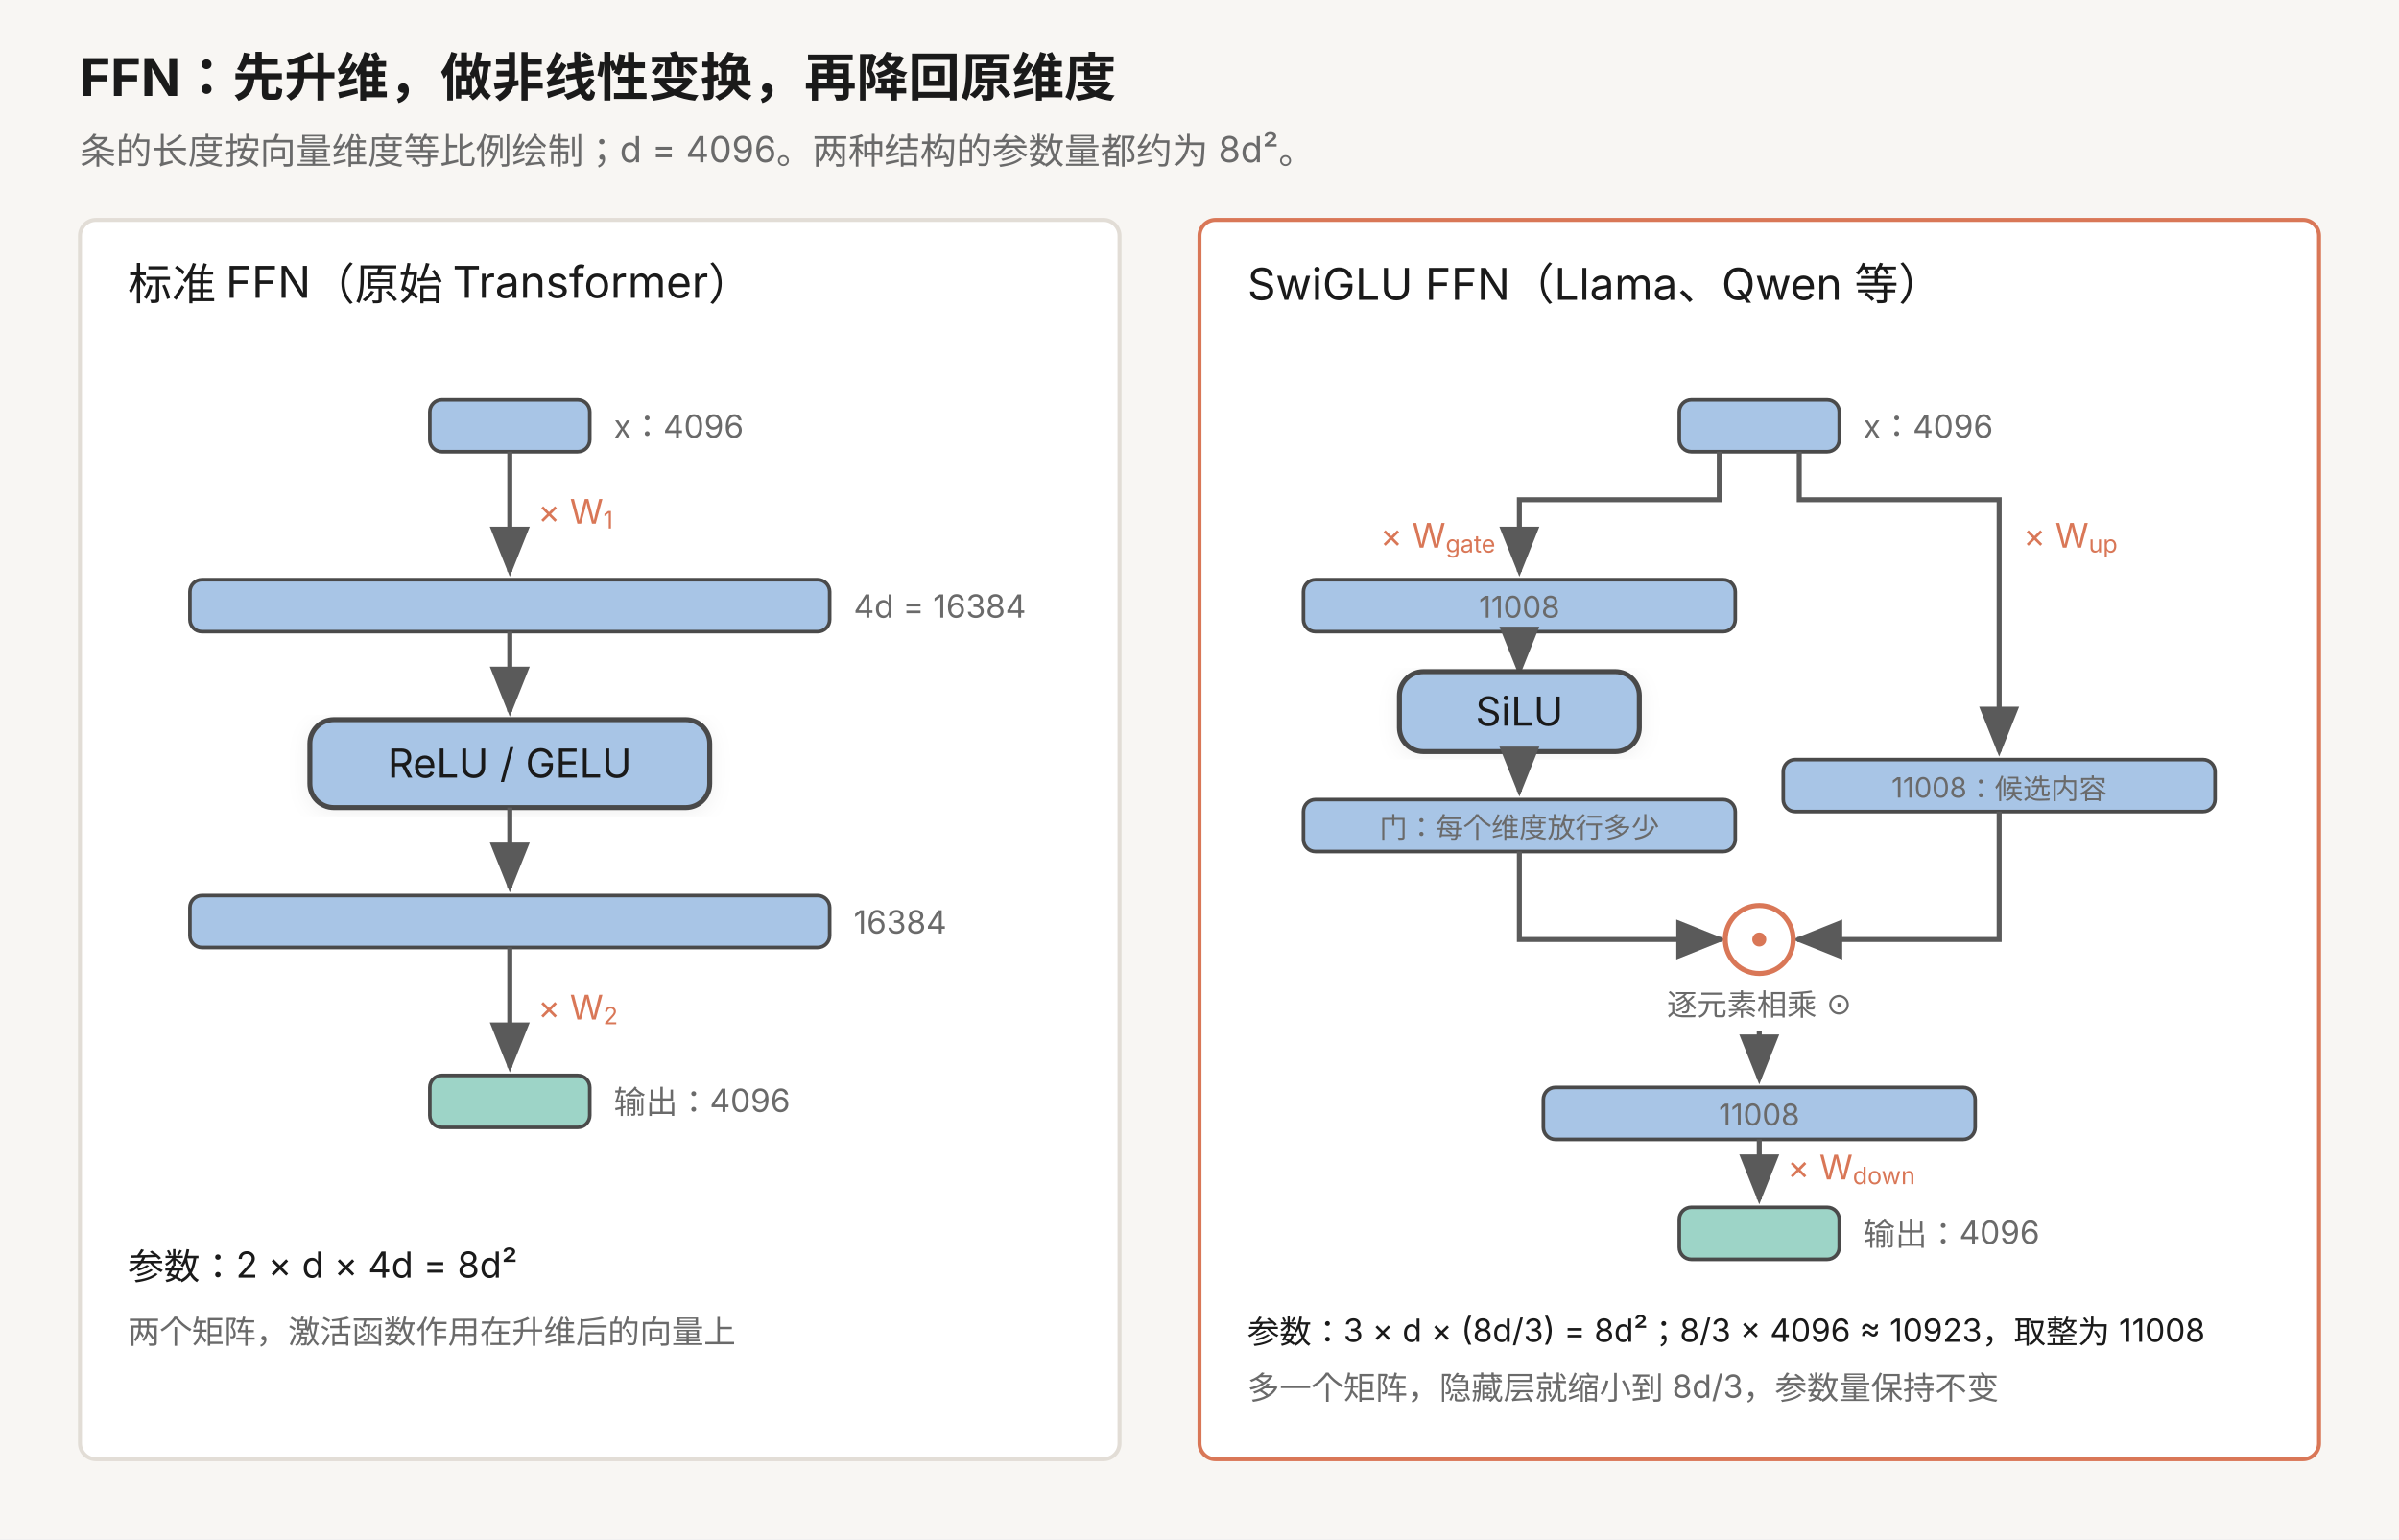
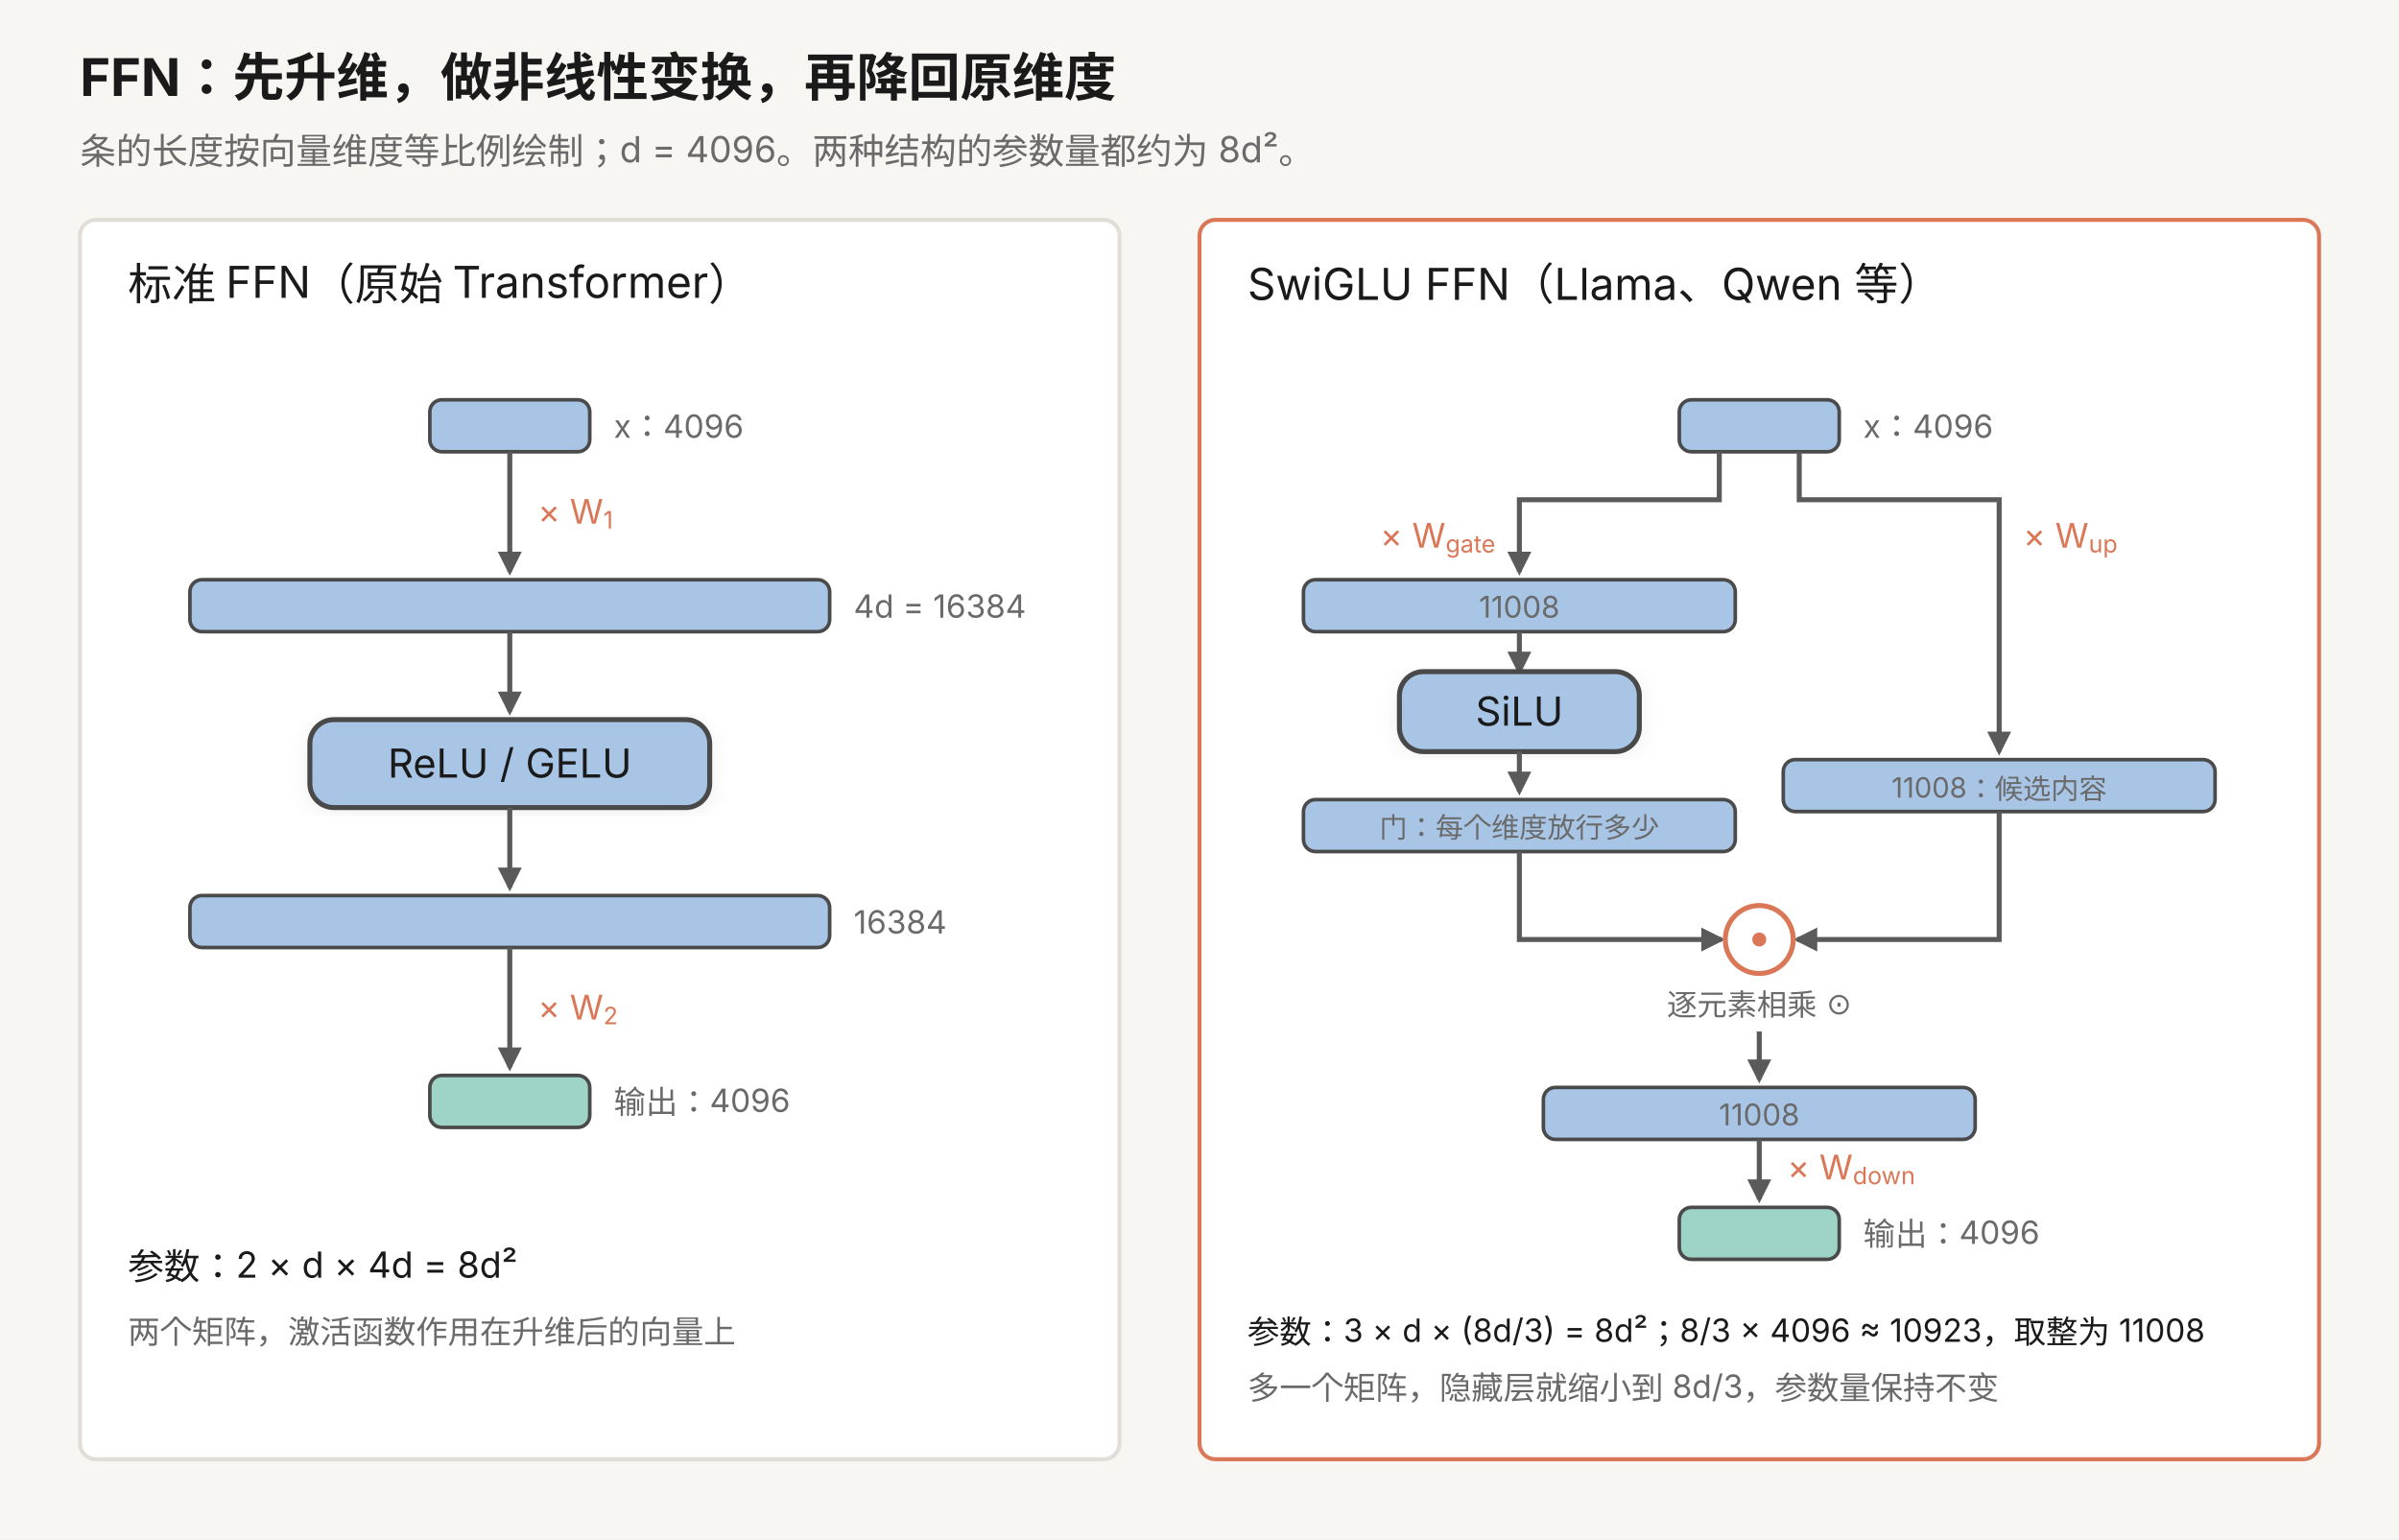
<svg xmlns="http://www.w3.org/2000/svg" width="1200" height="770" viewBox="0 0 1200 770">
  <style>text{font-family:-apple-system,'Segoe UI','PingFang SC','Microsoft YaHei','SimHei',sans-serif}</style>
  <defs>
-     <marker id="arrow" markerWidth="10" markerHeight="8" refX="9" refY="4" orient="auto">
-       <path d="M0 0L10 4L0 8Z" fill="#5a5a5a" />
+     <marker id="arrow" markerWidth="12" markerHeight="12" refX="10" refY="6" orient="auto" markerUnits="userSpaceOnUse">
+       <path d="M0 0L12 6L0 12Z" fill="#5a5a5a" />
    </marker>
-     <marker id="arrow-clay" markerWidth="10" markerHeight="8" refX="9" refY="4" orient="auto">
-       <path d="M0 0L10 4L0 8Z" fill="#d97757" />
+     <marker id="arrow-clay" markerWidth="12" markerHeight="12" refX="10" refY="6" orient="auto" markerUnits="userSpaceOnUse">
+       <path d="M0 0L12 6L0 12Z" fill="#d97757" />
    </marker>
    <filter id="soft">
      <feDropShadow dx="0" dy="2" stdDeviation="5" flood-color="#000" flood-opacity="0.06" />
    </filter>
  </defs>
  <rect width="1200" height="770" fill="#f8f6f3" />
  <text x="40" y="48" font-size="26" fill="#1a1a1a" text-anchor="start" font-weight="700">FFN：先升维，做非线性变换，再降回原维度</text>
  <text x="40" y="82" font-size="18" fill="#6a6a6a" text-anchor="start">条的长度按向量维度等比例绘制；d = 4096。两种结构的参数量都约为 8d²。</text>
  <rect x="40" y="110" width="520" height="620" rx="8" fill="#ffffff" stroke="#e2ddd6" stroke-width="2" />
  <text x="64" y="150" font-size="22" fill="#1a1a1a" text-anchor="start">标准 FFN（原始 Transformer）</text>
  <rect x="215.0" y="200" width="80.0" height="26" rx="6" fill="#a8c5e6" stroke="#4a4a4a" stroke-width="1.8" />
  <text x="307.0" y="219" font-size="16" fill="#6a6a6a" text-anchor="start">x：4096</text>
  <path d="M255 226V286" fill="none" stroke="#5a5a5a" stroke-width="2.5" marker-end="url(#arrow)" />
  <text x="269" y="262" font-size="17" fill="#d97757" text-anchor="start">× W<tspan font-size="12" baseline-shift="sub">1</tspan>
  </text>
  <rect x="95.0" y="290" width="320.0" height="26" rx="6" fill="#a8c5e6" stroke="#4a4a4a" stroke-width="1.8" />
  <text x="427.0" y="309" font-size="16" fill="#6a6a6a" text-anchor="start">4d = 16384</text>
  <path d="M255 316V356" fill="none" stroke="#5a5a5a" stroke-width="2.5" marker-end="url(#arrow)" />
  <rect x="155.0" y="360" width="200" height="44" rx="12" fill="#a8c5e6" stroke="#4a4a4a" stroke-width="2.5" filter="url(#soft)" />
  <text x="255" y="389.0" font-size="20" fill="#1a1a1a" text-anchor="middle">ReLU / GELU</text>
  <path d="M255 404V444" fill="none" stroke="#5a5a5a" stroke-width="2.5" marker-end="url(#arrow)" />
  <rect x="95.0" y="448" width="320.0" height="26" rx="6" fill="#a8c5e6" stroke="#4a4a4a" stroke-width="1.8" />
  <text x="427.0" y="467" font-size="16" fill="#6a6a6a" text-anchor="start">16384</text>
  <path d="M255 474V534" fill="none" stroke="#5a5a5a" stroke-width="2.5" marker-end="url(#arrow)" />
  <text x="269" y="510" font-size="17" fill="#d97757" text-anchor="start">× W<tspan font-size="12" baseline-shift="sub">2</tspan>
  </text>
  <rect x="215.0" y="538" width="80.0" height="26" rx="6" fill="#9dd4c7" stroke="#4a4a4a" stroke-width="1.8" />
  <text x="307.0" y="557" font-size="16" fill="#6a6a6a" text-anchor="start">输出：4096</text>
  <text x="64" y="640" font-size="18" fill="#1a1a1a" text-anchor="start">参数：2 × d × 4d = 8d²</text>
  <text x="64" y="672" font-size="16" fill="#6a6a6a" text-anchor="start">两个矩阵，激活函数作用在升维后的向量上</text>
  <rect x="600" y="110" width="560" height="620" rx="8" fill="#ffffff" stroke="#d97757" stroke-width="2" />
  <text x="624" y="150" font-size="22" fill="#1a1a1a" text-anchor="start">SwiGLU FFN（Llama、Qwen 等）</text>
  <rect x="840.0" y="200" width="80.0" height="26" rx="6" fill="#a8c5e6" stroke="#4a4a4a" stroke-width="1.8" />
  <text x="932.0" y="219" font-size="16" fill="#6a6a6a" text-anchor="start">x：4096</text>
  <path d="M860 226V250H760V286" fill="none" stroke="#5a5a5a" stroke-width="2.5" marker-end="url(#arrow)" />
  <path d="M900 226V250H1000V376" fill="none" stroke="#5a5a5a" stroke-width="2.5" marker-end="url(#arrow)" />
  <text x="748" y="274" font-size="17" fill="#d97757" text-anchor="end">× W<tspan font-size="12" baseline-shift="sub">gate</tspan>
  </text>
  <text x="1012" y="274" font-size="17" fill="#d97757" text-anchor="start">× W<tspan font-size="12" baseline-shift="sub">up</tspan>
  </text>
  <rect x="652" y="290" width="216" height="26" rx="6" fill="#a8c5e6" stroke="#4a4a4a" stroke-width="1.8" />
  <text x="760" y="309" font-size="15" fill="#6a6a6a" text-anchor="middle">11008</text>
  <path d="M760 316V336" fill="none" stroke="#5a5a5a" stroke-width="2.5" marker-end="url(#arrow)" />
  <rect x="700.0" y="336" width="120" height="40" rx="12" fill="#a8c5e6" stroke="#4a4a4a" stroke-width="2.5" filter="url(#soft)" />
  <text x="760" y="363.0" font-size="20" fill="#1a1a1a" text-anchor="middle">SiLU</text>
  <path d="M760 376V396" fill="none" stroke="#5a5a5a" stroke-width="2.5" marker-end="url(#arrow)" />
  <rect x="652" y="400" width="216" height="26" rx="6" fill="#a8c5e6" stroke="#4a4a4a" stroke-width="1.8" />
  <text x="760" y="419" font-size="14" fill="#6a6a6a" text-anchor="middle">门：每个维度放行多少</text>
  <rect x="892" y="380" width="216" height="26" rx="6" fill="#a8c5e6" stroke="#4a4a4a" stroke-width="1.8" />
  <text x="1000" y="399" font-size="14" fill="#6a6a6a" text-anchor="middle">11008：候选内容</text>
  <path d="M760 426V470H861" fill="none" stroke="#5a5a5a" stroke-width="2.5" marker-end="url(#arrow)" />
  <path d="M1000 406V470H899" fill="none" stroke="#5a5a5a" stroke-width="2.5" marker-end="url(#arrow)" />
  <circle cx="880" cy="470" r="17" fill="#ffffff" stroke="#d97757" stroke-width="2.5" />
  <circle cx="880" cy="470" r="3.5" fill="#d97757" />
  <text x="880" y="508" font-size="15" fill="#6a6a6a" text-anchor="middle">逐元素相乘 ⊙</text>
  <path d="M880 516V540" fill="none" stroke="#5a5a5a" stroke-width="2.5" marker-end="url(#arrow)" />
  <rect x="772" y="544" width="216" height="26" rx="6" fill="#a8c5e6" stroke="#4a4a4a" stroke-width="1.8" />
  <text x="880" y="563" font-size="15" fill="#6a6a6a" text-anchor="middle">11008</text>
  <path d="M880 570V600" fill="none" stroke="#5a5a5a" stroke-width="2.5" marker-end="url(#arrow)" />
  <text x="894" y="590" font-size="17" fill="#d97757" text-anchor="start">× W<tspan font-size="12" baseline-shift="sub">down</tspan>
  </text>
  <rect x="840.0" y="604" width="80.0" height="26" rx="6" fill="#9dd4c7" stroke="#4a4a4a" stroke-width="1.8" />
  <text x="932.0" y="623" font-size="16" fill="#6a6a6a" text-anchor="start">输出：4096</text>
  <text x="624" y="672" font-size="16" fill="#1a1a1a" text-anchor="start">参数：3 × d × (8d/3) = 8d²；8/3 × 4096 ≈ 10923，取整为 11008</text>
  <text x="624" y="700" font-size="16" fill="#6a6a6a" text-anchor="start">多一个矩阵，隐藏层就缩小到 8d/3，参数量保持不变</text>
</svg>
